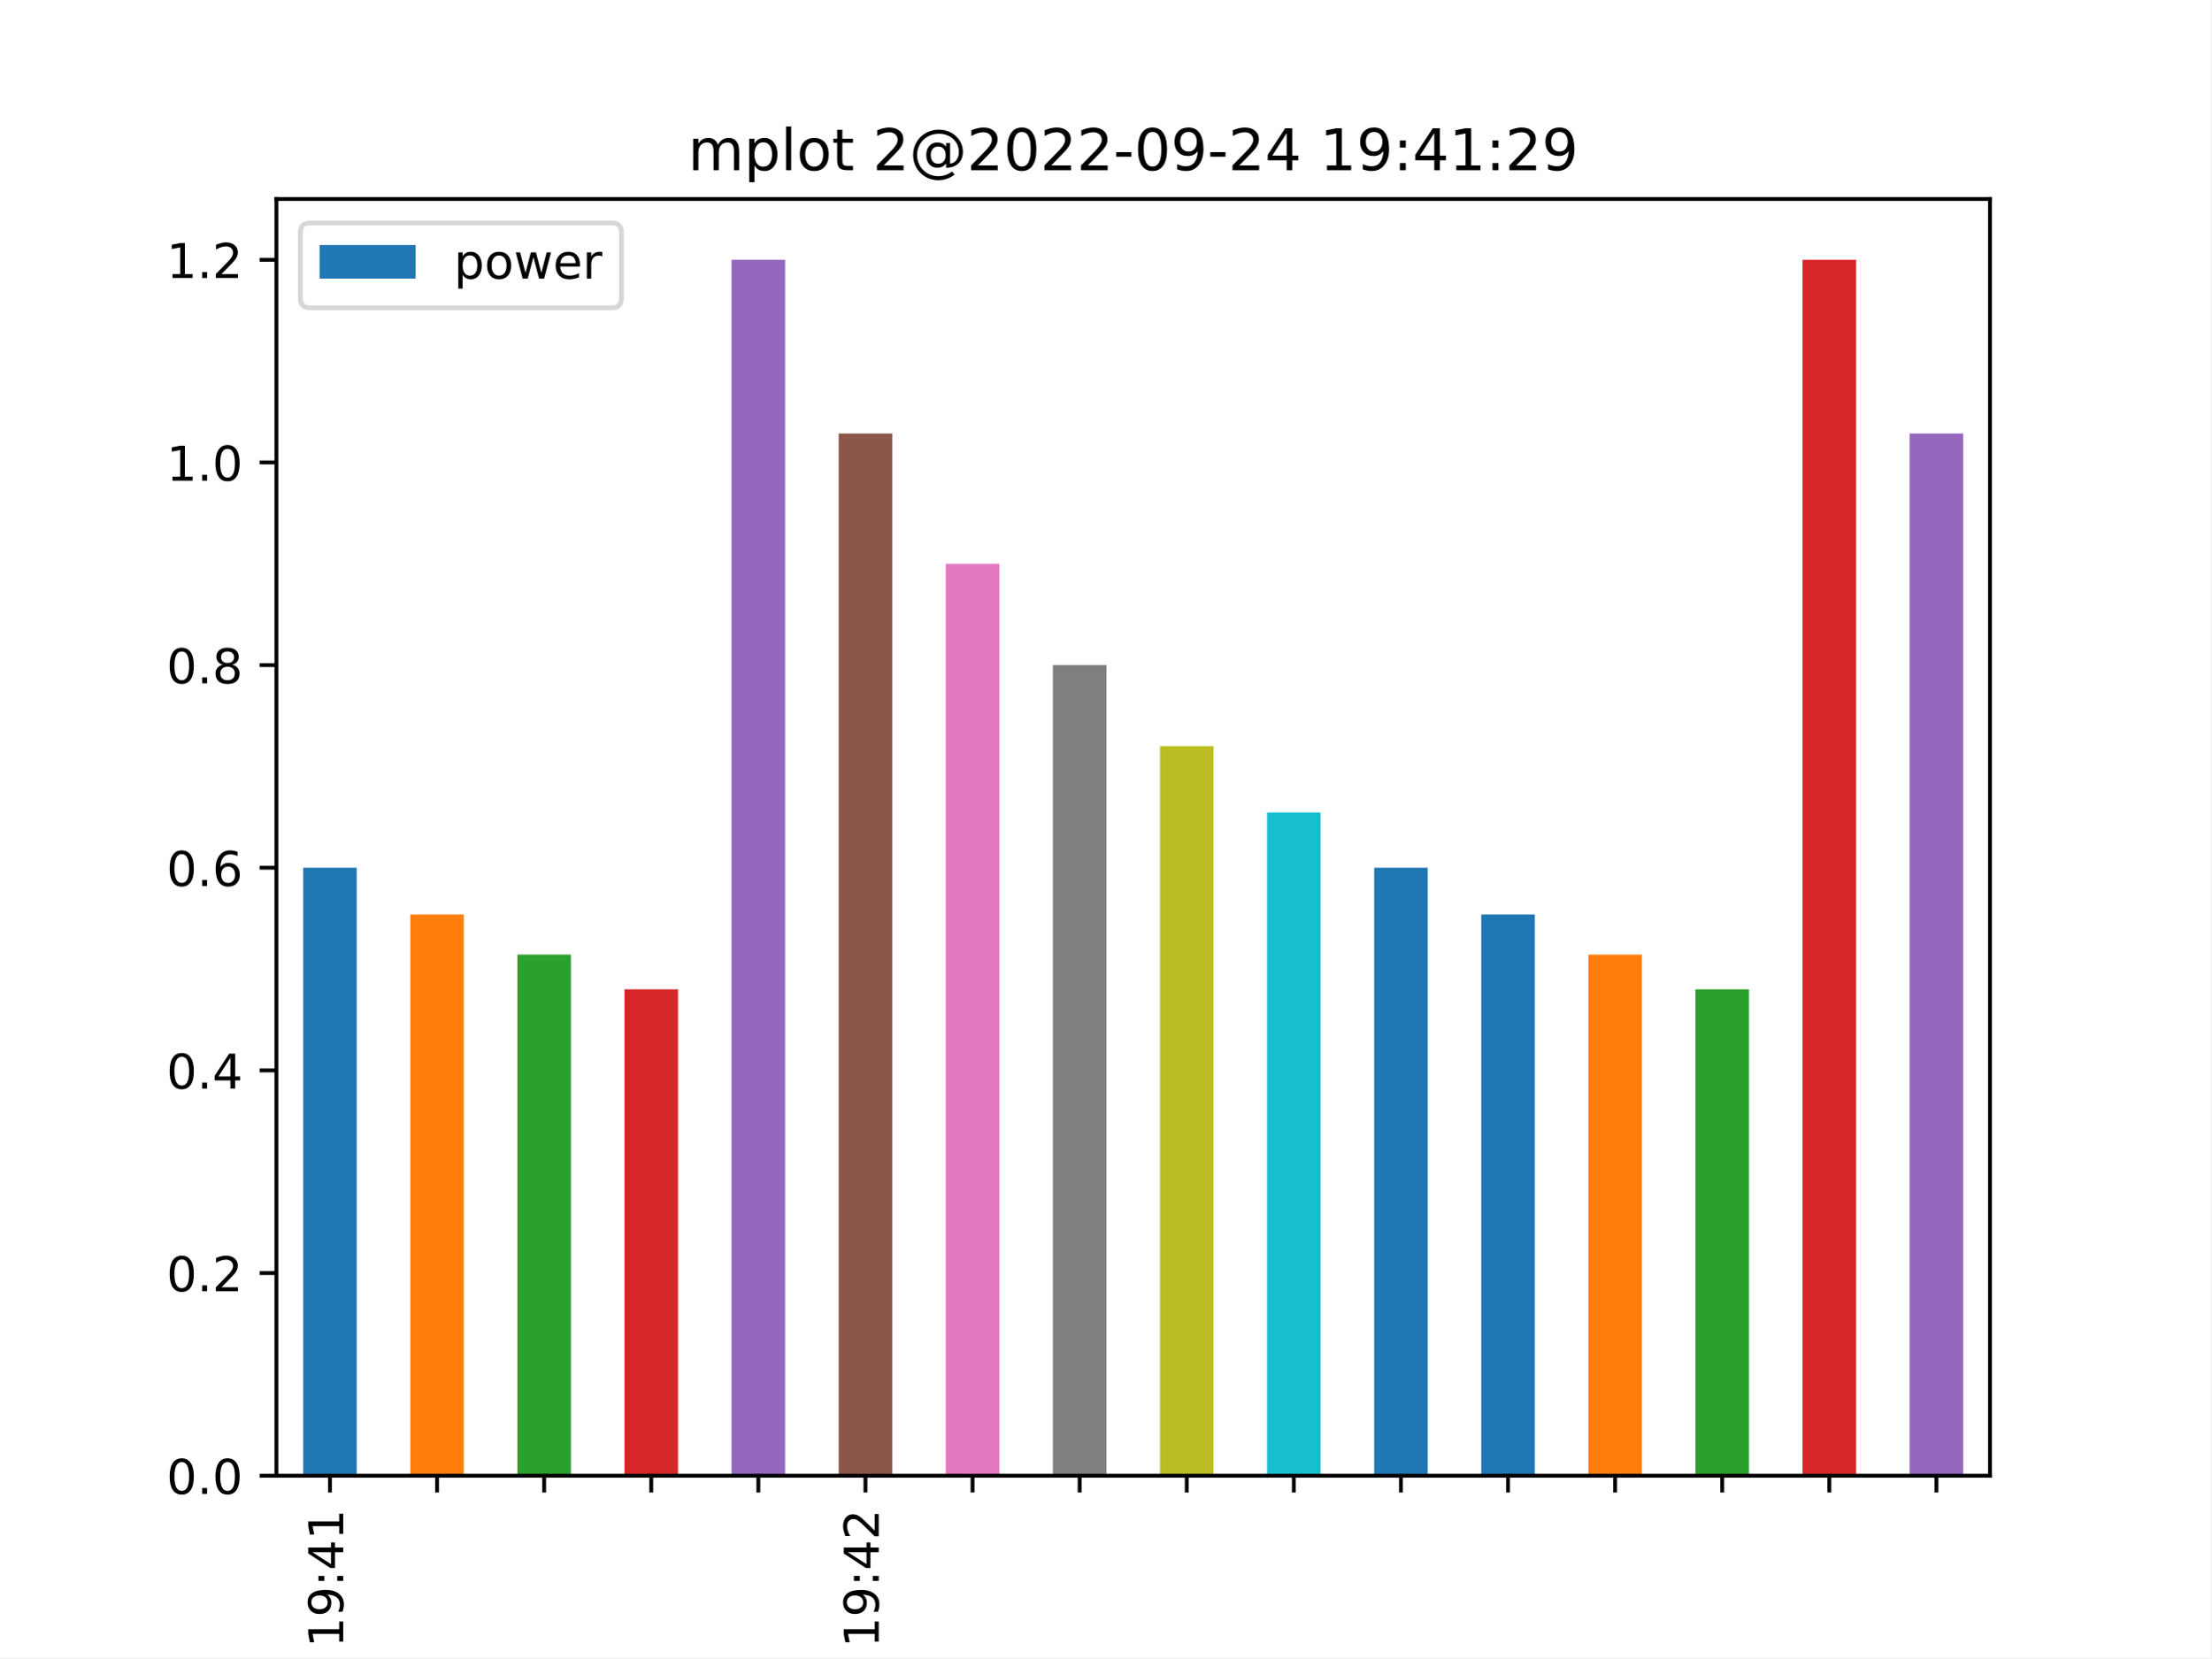
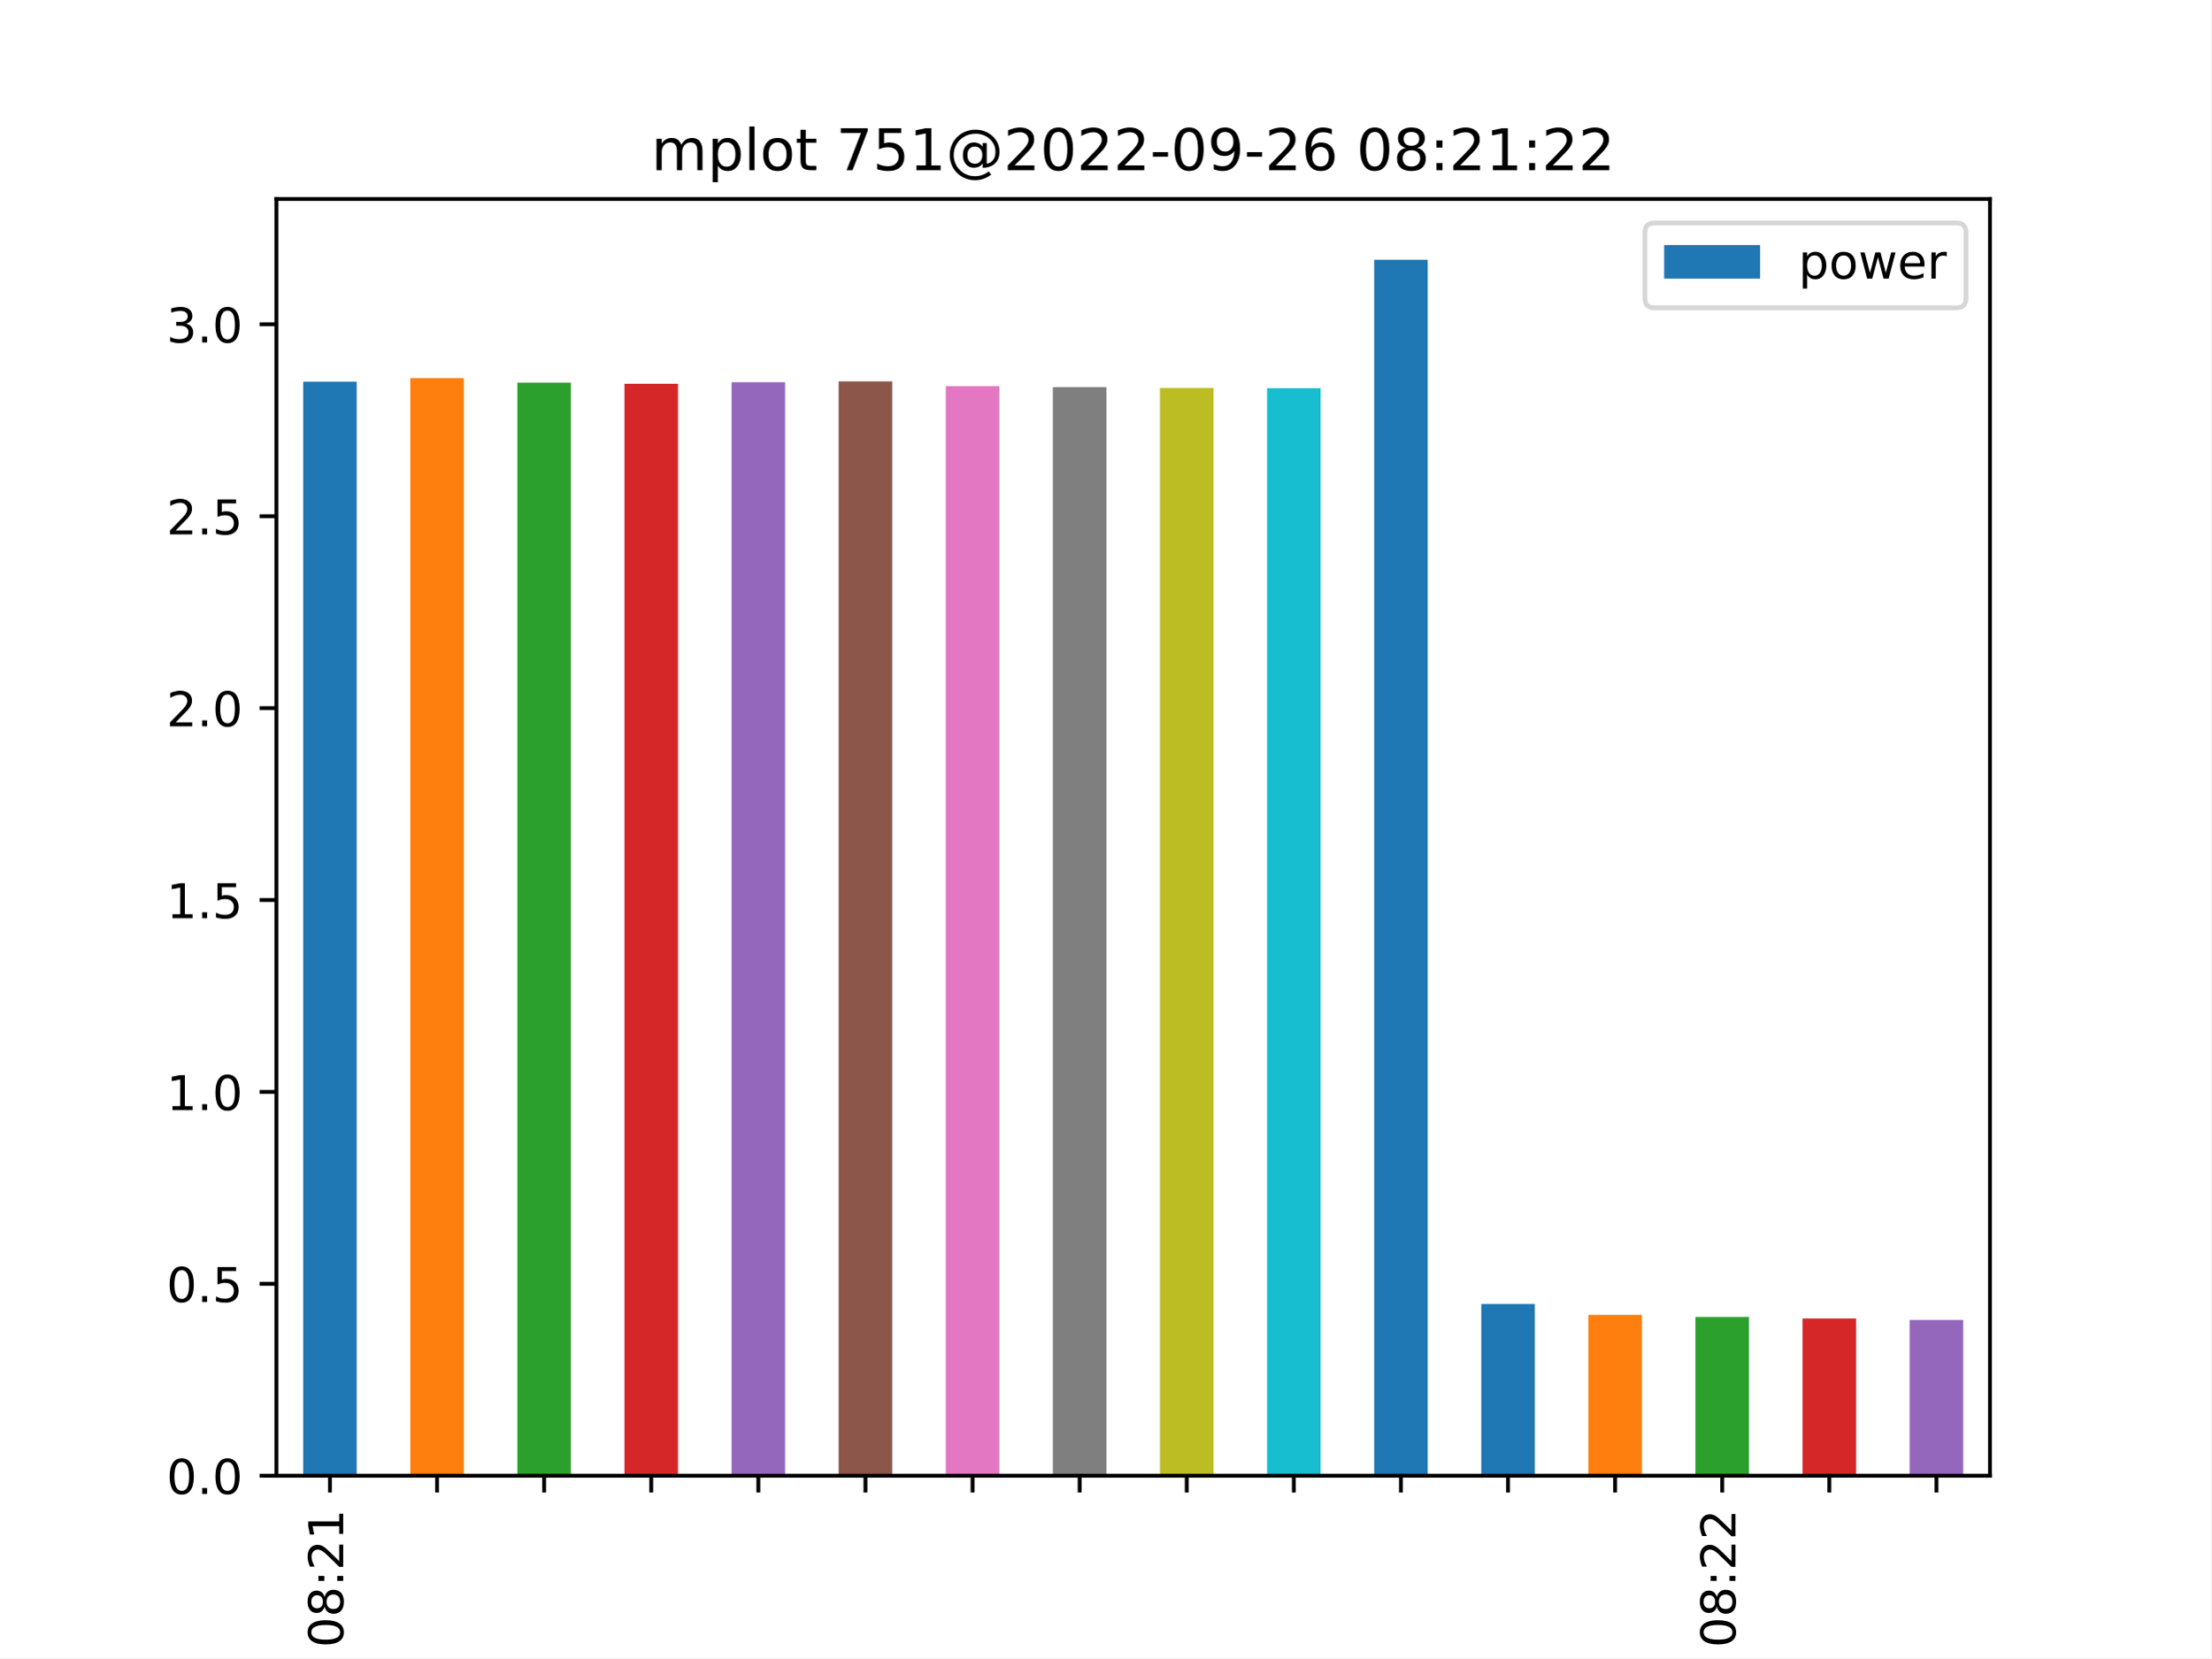
<svg xmlns="http://www.w3.org/2000/svg" xmlns:xlink="http://www.w3.org/1999/xlink" height="345.6pt" version="1.1" viewBox="0 0 460.8 345.6" width="460.8pt">
  <defs>
    <style type="text/css">
*{stroke-linecap:butt;stroke-linejoin:round;}
  </style>
  </defs>
  <g id="figure_1">
    <g id="patch_1">
      <path d="M 0 345.6  L 460.8 345.6  L 460.8 0  L 0 0  z " style="fill:#ffffff;" />
    </g>
    <g id="axes_1">
      <g id="patch_2">
        <path d="M 57.6 307.584  L 414.72 307.584  L 414.72 41.472  L 57.6 41.472  z " style="fill:#ffffff;" />
      </g>
      <g id="patch_3">
-         <path clip-path="url(#p7c3f8e874b)" d="M 63.18 307.584  L 74.34 307.584  L 74.34 180.864  L 63.18 180.864  z " style="fill:#1f77b4;" />
+         <path clip-path="url(#p97a35f320f)" d="M 63.18 307.584  L 74.34 307.584  L 74.34 79.549  L 63.18 79.549  z " style="fill:#1f77b4;" />
      </g>
      <g id="patch_4">
-         <path clip-path="url(#p7c3f8e874b)" d="M 85.5 307.584  L 96.66 307.584  L 96.66 190.612  L 85.5 190.612  z " style="fill:#ff7f0e;" />
+         <path clip-path="url(#p97a35f320f)" d="M 85.5 307.584  L 96.66 307.584  L 96.66 78.802  L 85.5 78.802  z " style="fill:#ff7f0e;" />
      </g>
      <g id="patch_5">
-         <path clip-path="url(#p7c3f8e874b)" d="M 107.82 307.584  L 118.98 307.584  L 118.98 198.967  L 107.82 198.967  z " style="fill:#2ca02c;" />
+         <path clip-path="url(#p97a35f320f)" d="M 107.82 307.584  L 118.98 307.584  L 118.98 79.747  L 107.82 79.747  z " style="fill:#2ca02c;" />
      </g>
      <g id="patch_6">
-         <path clip-path="url(#p7c3f8e874b)" d="M 130.14 307.584  L 141.3 307.584  L 141.3 206.208  L 130.14 206.208  z " style="fill:#d62728;" />
+         <path clip-path="url(#p97a35f320f)" d="M 130.14 307.584  L 141.3 307.584  L 141.3 79.978  L 130.14 79.978  z " style="fill:#d62728;" />
      </g>
      <g id="patch_7">
-         <path clip-path="url(#p7c3f8e874b)" d="M 152.46 307.584  L 163.62 307.584  L 163.62 54.144  L 152.46 54.144  z " style="fill:#9467bd;" />
+         <path clip-path="url(#p97a35f320f)" d="M 152.46 307.584  L 163.62 307.584  L 163.62 79.664  L 152.46 79.664  z " style="fill:#9467bd;" />
      </g>
      <g id="patch_8">
-         <path clip-path="url(#p7c3f8e874b)" d="M 174.78 307.584  L 185.94 307.584  L 185.94 90.35  L 174.78 90.35  z " style="fill:#8c564b;" />
+         <path clip-path="url(#p97a35f320f)" d="M 174.78 307.584  L 185.94 307.584  L 185.94 79.496  L 174.78 79.496  z " style="fill:#8c564b;" />
      </g>
      <g id="patch_9">
-         <path clip-path="url(#p7c3f8e874b)" d="M 197.1 307.584  L 208.26 307.584  L 208.26 117.504  L 197.1 117.504  z " style="fill:#e377c2;" />
+         <path clip-path="url(#p97a35f320f)" d="M 197.1 307.584  L 208.26 307.584  L 208.26 80.471  L 197.1 80.471  z " style="fill:#e377c2;" />
      </g>
      <g id="patch_10">
-         <path clip-path="url(#p7c3f8e874b)" d="M 219.42 307.584  L 230.58 307.584  L 230.58 138.624  L 219.42 138.624  z " style="fill:#7f7f7f;" />
+         <path clip-path="url(#p97a35f320f)" d="M 219.42 307.584  L 230.58 307.584  L 230.58 80.687  L 219.42 80.687  z " style="fill:#7f7f7f;" />
      </g>
      <g id="patch_11">
-         <path clip-path="url(#p7c3f8e874b)" d="M 241.74 307.584  L 252.9 307.584  L 252.9 155.52  L 241.74 155.52  z " style="fill:#bcbd22;" />
+         <path clip-path="url(#p97a35f320f)" d="M 241.74 307.584  L 252.9 307.584  L 252.9 80.85  L 241.74 80.85  z " style="fill:#bcbd22;" />
      </g>
      <g id="patch_12">
-         <path clip-path="url(#p7c3f8e874b)" d="M 264.06 307.584  L 275.22 307.584  L 275.22 169.344  L 264.06 169.344  z " style="fill:#17becf;" />
+         <path clip-path="url(#p97a35f320f)" d="M 264.06 307.584  L 275.22 307.584  L 275.22 80.903  L 264.06 80.903  z " style="fill:#17becf;" />
      </g>
      <g id="patch_13">
-         <path clip-path="url(#p7c3f8e874b)" d="M 286.38 307.584  L 297.54 307.584  L 297.54 180.864  L 286.38 180.864  z " style="fill:#1f77b4;" />
+         <path clip-path="url(#p97a35f320f)" d="M 286.38 307.584  L 297.54 307.584  L 297.54 54.144  L 286.38 54.144  z " style="fill:#1f77b4;" />
      </g>
      <g id="patch_14">
-         <path clip-path="url(#p7c3f8e874b)" d="M 308.7 307.584  L 319.86 307.584  L 319.86 190.612  L 308.7 190.612  z " style="fill:#1f77b4;" />
+         <path clip-path="url(#p97a35f320f)" d="M 308.7 307.584  L 319.86 307.584  L 319.86 271.782  L 308.7 271.782  z " style="fill:#1f77b4;" />
      </g>
      <g id="patch_15">
-         <path clip-path="url(#p7c3f8e874b)" d="M 331.02 307.584  L 342.18 307.584  L 342.18 198.967  L 331.02 198.967  z " style="fill:#ff7f0e;" />
+         <path clip-path="url(#p97a35f320f)" d="M 331.02 307.584  L 342.18 307.584  L 342.18 274.055  L 331.02 274.055  z " style="fill:#ff7f0e;" />
      </g>
      <g id="patch_16">
-         <path clip-path="url(#p7c3f8e874b)" d="M 353.34 307.584  L 364.5 307.584  L 364.5 206.208  L 353.34 206.208  z " style="fill:#2ca02c;" />
+         <path clip-path="url(#p97a35f320f)" d="M 353.34 307.584  L 364.5 307.584  L 364.5 274.498  L 353.34 274.498  z " style="fill:#2ca02c;" />
      </g>
      <g id="patch_17">
-         <path clip-path="url(#p7c3f8e874b)" d="M 375.66 307.584  L 386.82 307.584  L 386.82 54.144  L 375.66 54.144  z " style="fill:#d62728;" />
+         <path clip-path="url(#p97a35f320f)" d="M 375.66 307.584  L 386.82 307.584  L 386.82 274.813  L 375.66 274.813  z " style="fill:#d62728;" />
      </g>
      <g id="patch_18">
-         <path clip-path="url(#p7c3f8e874b)" d="M 397.98 307.584  L 409.14 307.584  L 409.14 90.35  L 397.98 90.35  z " style="fill:#9467bd;" />
+         <path clip-path="url(#p97a35f320f)" d="M 397.98 307.584  L 409.14 307.584  L 409.14 275.113  L 397.98 275.113  z " style="fill:#9467bd;" />
      </g>
      <g id="matplotlib.axis_1">
        <g id="xtick_1">
          <g id="line2d_1">
            <defs>
-               <path d="M 0 0  L 0 3.5  " id="me2e0505a09" style="stroke:#000000;stroke-width:0.8;" />
-             </defs>
-             <g>
-               <use style="stroke:#000000;stroke-width:0.8;" x="68.76" xlink:href="#me2e0505a09" y="307.584" />
+               <path d="M 0 0  L 0 3.5  " id="mdec4cccefd" style="stroke:#000000;stroke-width:0.8;" />
+             </defs>
+             <g>
+               <use style="stroke:#000000;stroke-width:0.8;" x="68.76" xlink:href="#mdec4cccefd" y="307.584" />
            </g>
          </g>
          <g id="text_1">
            <defs>
+               <path d="M 31.781 66.406  Q 24.172 66.406 20.328 58.906  Q 16.5 51.422 16.5 36.375  Q 16.5 21.391 20.328 13.891  Q 24.172 6.391 31.781 6.391  Q 39.453 6.391 43.281 13.891  Q 47.125 21.391 47.125 36.375  Q 47.125 51.422 43.281 58.906  Q 39.453 66.406 31.781 66.406  z M 31.781 74.219  Q 44.047 74.219 50.516 64.516  Q 56.984 54.828 56.984 36.375  Q 56.984 17.969 50.516 8.266  Q 44.047 -1.422 31.781 -1.422  Q 19.531 -1.422 13.062 8.266  Q 6.594 17.969 6.594 36.375  Q 6.594 54.828 13.062 64.516  Q 19.531 74.219 31.781 74.219  z " id="DejaVuSans-30" />
+               <path d="M 31.781 34.625  Q 24.75 34.625 20.719 30.859  Q 16.703 27.094 16.703 20.516  Q 16.703 13.922 20.719 10.156  Q 24.75 6.391 31.781 6.391  Q 38.812 6.391 42.859 10.172  Q 46.922 13.969 46.922 20.516  Q 46.922 27.094 42.891 30.859  Q 38.875 34.625 31.781 34.625  z M 21.922 38.812  Q 15.578 40.375 12.031 44.719  Q 8.5 49.078 8.5 55.328  Q 8.5 64.062 14.719 69.141  Q 20.953 74.219 31.781 74.219  Q 42.672 74.219 48.875 69.141  Q 55.078 64.062 55.078 55.328  Q 55.078 49.078 51.531 44.719  Q 48 40.375 41.703 38.812  Q 48.828 37.156 52.797 32.312  Q 56.781 27.484 56.781 20.516  Q 56.781 9.906 50.312 4.234  Q 43.844 -1.422 31.781 -1.422  Q 19.734 -1.422 13.25 4.234  Q 6.781 9.906 6.781 20.516  Q 6.781 27.484 10.781 32.312  Q 14.797 37.156 21.922 38.812  z M 18.312 54.391  Q 18.312 48.734 21.844 45.562  Q 25.391 42.391 31.781 42.391  Q 38.141 42.391 41.719 45.562  Q 45.312 48.734 45.312 54.391  Q 45.312 60.062 41.719 63.234  Q 38.141 66.406 31.781 66.406  Q 25.391 66.406 21.844 63.234  Q 18.312 60.062 18.312 54.391  z " id="DejaVuSans-38" />
+               <path d="M 11.719 12.406  L 22.016 12.406  L 22.016 0  L 11.719 0  z M 11.719 51.703  L 22.016 51.703  L 22.016 39.312  L 11.719 39.312  z " id="DejaVuSans-3a" />
+               <path d="M 19.188 8.297  L 53.609 8.297  L 53.609 0  L 7.328 0  L 7.328 8.297  Q 12.938 14.109 22.625 23.891  Q 32.328 33.688 34.812 36.531  Q 39.547 41.844 41.422 45.531  Q 43.312 49.219 43.312 52.781  Q 43.312 58.594 39.234 62.25  Q 35.156 65.922 28.609 65.922  Q 23.969 65.922 18.812 64.312  Q 13.672 62.703 7.812 59.422  L 7.812 69.391  Q 13.766 71.781 18.938 73  Q 24.125 74.219 28.422 74.219  Q 39.75 74.219 46.484 68.547  Q 53.219 62.891 53.219 53.422  Q 53.219 48.922 51.531 44.891  Q 49.859 40.875 45.406 35.406  Q 44.188 33.984 37.641 27.219  Q 31.109 20.453 19.188 8.297  z " id="DejaVuSans-32" />
              <path d="M 12.406 8.297  L 28.516 8.297  L 28.516 63.922  L 10.984 60.406  L 10.984 69.391  L 28.422 72.906  L 38.281 72.906  L 38.281 8.297  L 54.391 8.297  L 54.391 0  L 12.406 0  z " id="DejaVuSans-31" />
-               <path d="M 10.984 1.516  L 10.984 10.5  Q 14.703 8.734 18.5 7.812  Q 22.312 6.891 25.984 6.891  Q 35.75 6.891 40.891 13.453  Q 46.047 20.016 46.781 33.406  Q 43.953 29.203 39.594 26.953  Q 35.25 24.703 29.984 24.703  Q 19.047 24.703 12.672 31.312  Q 6.297 37.938 6.297 49.422  Q 6.297 60.641 12.938 67.422  Q 19.578 74.219 30.609 74.219  Q 43.266 74.219 49.922 64.516  Q 56.594 54.828 56.594 36.375  Q 56.594 19.141 48.406 8.859  Q 40.234 -1.422 26.422 -1.422  Q 22.703 -1.422 18.891 -0.688  Q 15.094 0.047 10.984 1.516  z M 30.609 32.422  Q 37.25 32.422 41.125 36.953  Q 45.016 41.5 45.016 49.422  Q 45.016 57.281 41.125 61.844  Q 37.25 66.406 30.609 66.406  Q 23.969 66.406 20.094 61.844  Q 16.219 57.281 16.219 49.422  Q 16.219 41.5 20.094 36.953  Q 23.969 32.422 30.609 32.422  z " id="DejaVuSans-39" />
-               <path d="M 11.719 12.406  L 22.016 12.406  L 22.016 0  L 11.719 0  z M 11.719 51.703  L 22.016 51.703  L 22.016 39.312  L 11.719 39.312  z " id="DejaVuSans-3a" />
-               <path d="M 37.797 64.312  L 12.891 25.391  L 37.797 25.391  z M 35.203 72.906  L 47.609 72.906  L 47.609 25.391  L 58.016 25.391  L 58.016 17.188  L 47.609 17.188  L 47.609 0  L 37.797 0  L 37.797 17.188  L 4.891 17.188  L 4.891 26.703  z " id="DejaVuSans-34" />
            </defs>
            <g transform="translate(71.51937 343.4028)rotate(-90)scale(0.1 -0.1)">
-               <use xlink:href="#DejaVuSans-31" />
-               <use x="63.623" xlink:href="#DejaVuSans-39" />
+               <use xlink:href="#DejaVuSans-30" />
+               <use x="63.623" xlink:href="#DejaVuSans-38" />
              <use x="127.246" xlink:href="#DejaVuSans-3a" />
-               <use x="160.938" xlink:href="#DejaVuSans-34" />
+               <use x="160.938" xlink:href="#DejaVuSans-32" />
              <use x="224.561" xlink:href="#DejaVuSans-31" />
            </g>
          </g>
        </g>
        <g id="xtick_2">
          <g id="line2d_2">
            <g>
-               <use style="stroke:#000000;stroke-width:0.8;" x="91.08" xlink:href="#me2e0505a09" y="307.584" />
+               <use style="stroke:#000000;stroke-width:0.8;" x="91.08" xlink:href="#mdec4cccefd" y="307.584" />
            </g>
          </g>
        </g>
        <g id="xtick_3">
          <g id="line2d_3">
            <g>
-               <use style="stroke:#000000;stroke-width:0.8;" x="113.4" xlink:href="#me2e0505a09" y="307.584" />
+               <use style="stroke:#000000;stroke-width:0.8;" x="113.4" xlink:href="#mdec4cccefd" y="307.584" />
            </g>
          </g>
        </g>
        <g id="xtick_4">
          <g id="line2d_4">
            <g>
-               <use style="stroke:#000000;stroke-width:0.8;" x="135.72" xlink:href="#me2e0505a09" y="307.584" />
+               <use style="stroke:#000000;stroke-width:0.8;" x="135.72" xlink:href="#mdec4cccefd" y="307.584" />
            </g>
          </g>
        </g>
        <g id="xtick_5">
          <g id="line2d_5">
            <g>
-               <use style="stroke:#000000;stroke-width:0.8;" x="158.04" xlink:href="#me2e0505a09" y="307.584" />
+               <use style="stroke:#000000;stroke-width:0.8;" x="158.04" xlink:href="#mdec4cccefd" y="307.584" />
            </g>
          </g>
        </g>
        <g id="xtick_6">
          <g id="line2d_6">
            <g>
-               <use style="stroke:#000000;stroke-width:0.8;" x="180.36" xlink:href="#me2e0505a09" y="307.584" />
-             </g>
-           </g>
-           <g id="text_2">
-             <defs>
-               <path d="M 19.188 8.297  L 53.609 8.297  L 53.609 0  L 7.328 0  L 7.328 8.297  Q 12.938 14.109 22.625 23.891  Q 32.328 33.688 34.812 36.531  Q 39.547 41.844 41.422 45.531  Q 43.312 49.219 43.312 52.781  Q 43.312 58.594 39.234 62.25  Q 35.156 65.922 28.609 65.922  Q 23.969 65.922 18.812 64.312  Q 13.672 62.703 7.812 59.422  L 7.812 69.391  Q 13.766 71.781 18.938 73  Q 24.125 74.219 28.422 74.219  Q 39.75 74.219 46.484 68.547  Q 53.219 62.891 53.219 53.422  Q 53.219 48.922 51.531 44.891  Q 49.859 40.875 45.406 35.406  Q 44.188 33.984 37.641 27.219  Q 31.109 20.453 19.188 8.297  z " id="DejaVuSans-32" />
-             </defs>
-             <g transform="translate(183.1194 343.4028)rotate(-90)scale(0.1 -0.1)">
-               <use xlink:href="#DejaVuSans-31" />
-               <use x="63.623" xlink:href="#DejaVuSans-39" />
-               <use x="127.246" xlink:href="#DejaVuSans-3a" />
-               <use x="160.938" xlink:href="#DejaVuSans-34" />
-               <use x="224.561" xlink:href="#DejaVuSans-32" />
+               <use style="stroke:#000000;stroke-width:0.8;" x="180.36" xlink:href="#mdec4cccefd" y="307.584" />
            </g>
          </g>
        </g>
        <g id="xtick_7">
          <g id="line2d_7">
            <g>
-               <use style="stroke:#000000;stroke-width:0.8;" x="202.68" xlink:href="#me2e0505a09" y="307.584" />
+               <use style="stroke:#000000;stroke-width:0.8;" x="202.68" xlink:href="#mdec4cccefd" y="307.584" />
            </g>
          </g>
        </g>
        <g id="xtick_8">
          <g id="line2d_8">
            <g>
-               <use style="stroke:#000000;stroke-width:0.8;" x="225" xlink:href="#me2e0505a09" y="307.584" />
+               <use style="stroke:#000000;stroke-width:0.8;" x="225" xlink:href="#mdec4cccefd" y="307.584" />
            </g>
          </g>
        </g>
        <g id="xtick_9">
          <g id="line2d_9">
            <g>
-               <use style="stroke:#000000;stroke-width:0.8;" x="247.32" xlink:href="#me2e0505a09" y="307.584" />
+               <use style="stroke:#000000;stroke-width:0.8;" x="247.32" xlink:href="#mdec4cccefd" y="307.584" />
            </g>
          </g>
        </g>
        <g id="xtick_10">
          <g id="line2d_10">
            <g>
-               <use style="stroke:#000000;stroke-width:0.8;" x="269.64" xlink:href="#me2e0505a09" y="307.584" />
+               <use style="stroke:#000000;stroke-width:0.8;" x="269.64" xlink:href="#mdec4cccefd" y="307.584" />
            </g>
          </g>
        </g>
        <g id="xtick_11">
          <g id="line2d_11">
            <g>
-               <use style="stroke:#000000;stroke-width:0.8;" x="291.96" xlink:href="#me2e0505a09" y="307.584" />
+               <use style="stroke:#000000;stroke-width:0.8;" x="291.96" xlink:href="#mdec4cccefd" y="307.584" />
            </g>
          </g>
        </g>
        <g id="xtick_12">
          <g id="line2d_12">
            <g>
-               <use style="stroke:#000000;stroke-width:0.8;" x="314.28" xlink:href="#me2e0505a09" y="307.584" />
+               <use style="stroke:#000000;stroke-width:0.8;" x="314.28" xlink:href="#mdec4cccefd" y="307.584" />
            </g>
          </g>
        </g>
        <g id="xtick_13">
          <g id="line2d_13">
            <g>
-               <use style="stroke:#000000;stroke-width:0.8;" x="336.6" xlink:href="#me2e0505a09" y="307.584" />
+               <use style="stroke:#000000;stroke-width:0.8;" x="336.6" xlink:href="#mdec4cccefd" y="307.584" />
            </g>
          </g>
        </g>
        <g id="xtick_14">
          <g id="line2d_14">
            <g>
-               <use style="stroke:#000000;stroke-width:0.8;" x="358.92" xlink:href="#me2e0505a09" y="307.584" />
+               <use style="stroke:#000000;stroke-width:0.8;" x="358.92" xlink:href="#mdec4cccefd" y="307.584" />
+             </g>
+           </g>
+           <g id="text_2">
+             <g transform="translate(361.6794 343.4028)rotate(-90)scale(0.1 -0.1)">
+               <use xlink:href="#DejaVuSans-30" />
+               <use x="63.623" xlink:href="#DejaVuSans-38" />
+               <use x="127.246" xlink:href="#DejaVuSans-3a" />
+               <use x="160.938" xlink:href="#DejaVuSans-32" />
+               <use x="224.561" xlink:href="#DejaVuSans-32" />
            </g>
          </g>
        </g>
        <g id="xtick_15">
          <g id="line2d_15">
            <g>
-               <use style="stroke:#000000;stroke-width:0.8;" x="381.24" xlink:href="#me2e0505a09" y="307.584" />
+               <use style="stroke:#000000;stroke-width:0.8;" x="381.24" xlink:href="#mdec4cccefd" y="307.584" />
            </g>
          </g>
        </g>
        <g id="xtick_16">
          <g id="line2d_16">
            <g>
-               <use style="stroke:#000000;stroke-width:0.8;" x="403.56" xlink:href="#me2e0505a09" y="307.584" />
+               <use style="stroke:#000000;stroke-width:0.8;" x="403.56" xlink:href="#mdec4cccefd" y="307.584" />
            </g>
          </g>
        </g>
        <g id="text_3">
          <defs>
            <path d="M 18.312 70.219  L 18.312 54.688  L 36.812 54.688  L 36.812 47.703  L 18.312 47.703  L 18.312 18.016  Q 18.312 11.328 20.141 9.422  Q 21.969 7.516 27.594 7.516  L 36.812 7.516  L 36.812 0  L 27.594 0  Q 17.188 0 13.234 3.875  Q 9.281 7.766 9.281 18.016  L 9.281 47.703  L 2.688 47.703  L 2.688 54.688  L 9.281 54.688  L 9.281 70.219  z " id="DejaVuSans-74" />
            <path d="M 9.422 54.688  L 18.406 54.688  L 18.406 0  L 9.422 0  z M 9.422 75.984  L 18.406 75.984  L 18.406 64.594  L 9.422 64.594  z " id="DejaVuSans-69" />
            <path d="M 52 44.188  Q 55.375 50.25 60.062 53.125  Q 64.75 56 71.094 56  Q 79.641 56 84.281 50.016  Q 88.922 44.047 88.922 33.016  L 88.922 0  L 79.891 0  L 79.891 32.719  Q 79.891 40.578 77.094 44.375  Q 74.312 48.188 68.609 48.188  Q 61.625 48.188 57.562 43.547  Q 53.516 38.922 53.516 30.906  L 53.516 0  L 44.484 0  L 44.484 32.719  Q 44.484 40.625 41.703 44.406  Q 38.922 48.188 33.109 48.188  Q 26.219 48.188 22.156 43.531  Q 18.109 38.875 18.109 30.906  L 18.109 0  L 9.078 0  L 9.078 54.688  L 18.109 54.688  L 18.109 46.188  Q 21.188 51.219 25.484 53.609  Q 29.781 56 35.688 56  Q 41.656 56 45.828 52.969  Q 50 49.953 52 44.188  z " id="DejaVuSans-6d" />
            <path d="M 56.203 29.594  L 56.203 25.203  L 14.891 25.203  Q 15.484 15.922 20.484 11.062  Q 25.484 6.203 34.422 6.203  Q 39.594 6.203 44.453 7.469  Q 49.312 8.734 54.109 11.281  L 54.109 2.781  Q 49.266 0.734 44.188 -0.344  Q 39.109 -1.422 33.891 -1.422  Q 20.797 -1.422 13.156 6.188  Q 5.516 13.812 5.516 26.812  Q 5.516 40.234 12.766 48.109  Q 20.016 56 32.328 56  Q 43.359 56 49.781 48.891  Q 56.203 41.797 56.203 29.594  z M 47.219 32.234  Q 47.125 39.594 43.094 43.984  Q 39.062 48.391 32.422 48.391  Q 24.906 48.391 20.391 44.141  Q 15.875 39.891 15.188 32.172  z " id="DejaVuSans-65" />
          </defs>
          <g transform="translate(224.8639 355.0012)scale(0.1 -0.1)">
            <use xlink:href="#DejaVuSans-74" />
            <use x="39.209" xlink:href="#DejaVuSans-69" />
            <use x="66.992" xlink:href="#DejaVuSans-6d" />
            <use x="164.404" xlink:href="#DejaVuSans-65" />
          </g>
        </g>
      </g>
      <g id="matplotlib.axis_2">
        <g id="ytick_1">
          <g id="line2d_17">
            <defs>
-               <path d="M 0 0  L -3.5 0  " id="mfeebd8d6cf" style="stroke:#000000;stroke-width:0.8;" />
-             </defs>
-             <g>
-               <use style="stroke:#000000;stroke-width:0.8;" x="57.6" xlink:href="#mfeebd8d6cf" y="307.584" />
+               <path d="M 0 0  L -3.5 0  " id="m9d1a5235db" style="stroke:#000000;stroke-width:0.8;" />
+             </defs>
+             <g>
+               <use style="stroke:#000000;stroke-width:0.8;" x="57.6" xlink:href="#m9d1a5235db" y="307.584" />
            </g>
          </g>
          <g id="text_4">
            <defs>
-               <path d="M 31.781 66.406  Q 24.172 66.406 20.328 58.906  Q 16.5 51.422 16.5 36.375  Q 16.5 21.391 20.328 13.891  Q 24.172 6.391 31.781 6.391  Q 39.453 6.391 43.281 13.891  Q 47.125 21.391 47.125 36.375  Q 47.125 51.422 43.281 58.906  Q 39.453 66.406 31.781 66.406  z M 31.781 74.219  Q 44.047 74.219 50.516 64.516  Q 56.984 54.828 56.984 36.375  Q 56.984 17.969 50.516 8.266  Q 44.047 -1.422 31.781 -1.422  Q 19.531 -1.422 13.062 8.266  Q 6.594 17.969 6.594 36.375  Q 6.594 54.828 13.062 64.516  Q 19.531 74.219 31.781 74.219  z " id="DejaVuSans-30" />
              <path d="M 10.688 12.406  L 21 12.406  L 21 0  L 10.688 0  z " id="DejaVuSans-2e" />
            </defs>
            <g transform="translate(34.69687 311.3832)scale(0.1 -0.1)">
              <use xlink:href="#DejaVuSans-30" />
              <use x="63.623" xlink:href="#DejaVuSans-2e" />
              <use x="95.41" xlink:href="#DejaVuSans-30" />
            </g>
          </g>
        </g>
        <g id="ytick_2">
          <g id="line2d_18">
            <g>
-               <use style="stroke:#000000;stroke-width:0.8;" x="57.6" xlink:href="#mfeebd8d6cf" y="265.344" />
+               <use style="stroke:#000000;stroke-width:0.8;" x="57.6" xlink:href="#m9d1a5235db" y="267.584" />
            </g>
          </g>
          <g id="text_5">
-             <g transform="translate(34.69687 269.1432)scale(0.1 -0.1)">
+             <defs>
+               <path d="M 10.797 72.906  L 49.516 72.906  L 49.516 64.594  L 19.828 64.594  L 19.828 46.734  Q 21.969 47.469 24.109 47.828  Q 26.266 48.188 28.422 48.188  Q 40.625 48.188 47.75 41.5  Q 54.891 34.812 54.891 23.391  Q 54.891 11.625 47.562 5.094  Q 40.234 -1.422 26.906 -1.422  Q 22.312 -1.422 17.547 -0.641  Q 12.797 0.141 7.719 1.703  L 7.719 11.625  Q 12.109 9.234 16.797 8.062  Q 21.484 6.891 26.703 6.891  Q 35.156 6.891 40.078 11.328  Q 45.016 15.766 45.016 23.391  Q 45.016 31 40.078 35.438  Q 35.156 39.891 26.703 39.891  Q 22.75 39.891 18.812 39.016  Q 14.891 38.141 10.797 36.281  z " id="DejaVuSans-35" />
+             </defs>
+             <g transform="translate(34.69687 271.383)scale(0.1 -0.1)">
              <use xlink:href="#DejaVuSans-30" />
              <use x="63.623" xlink:href="#DejaVuSans-2e" />
-               <use x="95.41" xlink:href="#DejaVuSans-32" />
+               <use x="95.41" xlink:href="#DejaVuSans-35" />
            </g>
          </g>
        </g>
        <g id="ytick_3">
          <g id="line2d_19">
            <g>
-               <use style="stroke:#000000;stroke-width:0.8;" x="57.6" xlink:href="#mfeebd8d6cf" y="223.104" />
+               <use style="stroke:#000000;stroke-width:0.8;" x="57.6" xlink:href="#m9d1a5235db" y="227.583" />
            </g>
          </g>
          <g id="text_6">
-             <g transform="translate(34.69687 226.9032)scale(0.1 -0.1)">
-               <use xlink:href="#DejaVuSans-30" />
-               <use x="63.623" xlink:href="#DejaVuSans-2e" />
-               <use x="95.41" xlink:href="#DejaVuSans-34" />
+             <g transform="translate(34.69687 231.3827)scale(0.1 -0.1)">
+               <use xlink:href="#DejaVuSans-31" />
+               <use x="63.623" xlink:href="#DejaVuSans-2e" />
+               <use x="95.41" xlink:href="#DejaVuSans-30" />
            </g>
          </g>
        </g>
        <g id="ytick_4">
          <g id="line2d_20">
            <g>
-               <use style="stroke:#000000;stroke-width:0.8;" x="57.6" xlink:href="#mfeebd8d6cf" y="180.864" />
+               <use style="stroke:#000000;stroke-width:0.8;" x="57.6" xlink:href="#m9d1a5235db" y="187.583" />
            </g>
          </g>
          <g id="text_7">
-             <defs>
-               <path d="M 33.016 40.375  Q 26.375 40.375 22.484 35.828  Q 18.609 31.297 18.609 23.391  Q 18.609 15.531 22.484 10.953  Q 26.375 6.391 33.016 6.391  Q 39.656 6.391 43.531 10.953  Q 47.406 15.531 47.406 23.391  Q 47.406 31.297 43.531 35.828  Q 39.656 40.375 33.016 40.375  z M 52.594 71.297  L 52.594 62.312  Q 48.875 64.062 45.094 64.984  Q 41.312 65.922 37.594 65.922  Q 27.828 65.922 22.672 59.328  Q 17.531 52.734 16.797 39.406  Q 19.672 43.656 24.016 45.922  Q 28.375 48.188 33.594 48.188  Q 44.578 48.188 50.953 41.516  Q 57.328 34.859 57.328 23.391  Q 57.328 12.156 50.688 5.359  Q 44.047 -1.422 33.016 -1.422  Q 20.359 -1.422 13.672 8.266  Q 6.984 17.969 6.984 36.375  Q 6.984 53.656 15.188 63.938  Q 23.391 74.219 37.203 74.219  Q 40.922 74.219 44.703 73.484  Q 48.484 72.75 52.594 71.297  z " id="DejaVuSans-36" />
-             </defs>
-             <g transform="translate(34.69687 184.6632)scale(0.1 -0.1)">
-               <use xlink:href="#DejaVuSans-30" />
-               <use x="63.623" xlink:href="#DejaVuSans-2e" />
-               <use x="95.41" xlink:href="#DejaVuSans-36" />
+             <g transform="translate(34.69687 191.3825)scale(0.1 -0.1)">
+               <use xlink:href="#DejaVuSans-31" />
+               <use x="63.623" xlink:href="#DejaVuSans-2e" />
+               <use x="95.41" xlink:href="#DejaVuSans-35" />
            </g>
          </g>
        </g>
        <g id="ytick_5">
          <g id="line2d_21">
            <g>
-               <use style="stroke:#000000;stroke-width:0.8;" x="57.6" xlink:href="#mfeebd8d6cf" y="138.624" />
+               <use style="stroke:#000000;stroke-width:0.8;" x="57.6" xlink:href="#m9d1a5235db" y="147.583" />
            </g>
          </g>
          <g id="text_8">
-             <defs>
-               <path d="M 31.781 34.625  Q 24.75 34.625 20.719 30.859  Q 16.703 27.094 16.703 20.516  Q 16.703 13.922 20.719 10.156  Q 24.75 6.391 31.781 6.391  Q 38.812 6.391 42.859 10.172  Q 46.922 13.969 46.922 20.516  Q 46.922 27.094 42.891 30.859  Q 38.875 34.625 31.781 34.625  z M 21.922 38.812  Q 15.578 40.375 12.031 44.719  Q 8.5 49.078 8.5 55.328  Q 8.5 64.062 14.719 69.141  Q 20.953 74.219 31.781 74.219  Q 42.672 74.219 48.875 69.141  Q 55.078 64.062 55.078 55.328  Q 55.078 49.078 51.531 44.719  Q 48 40.375 41.703 38.812  Q 48.828 37.156 52.797 32.312  Q 56.781 27.484 56.781 20.516  Q 56.781 9.906 50.312 4.234  Q 43.844 -1.422 31.781 -1.422  Q 19.734 -1.422 13.25 4.234  Q 6.781 9.906 6.781 20.516  Q 6.781 27.484 10.781 32.312  Q 14.797 37.156 21.922 38.812  z M 18.312 54.391  Q 18.312 48.734 21.844 45.562  Q 25.391 42.391 31.781 42.391  Q 38.141 42.391 41.719 45.562  Q 45.312 48.734 45.312 54.391  Q 45.312 60.062 41.719 63.234  Q 38.141 66.406 31.781 66.406  Q 25.391 66.406 21.844 63.234  Q 18.312 60.062 18.312 54.391  z " id="DejaVuSans-38" />
-             </defs>
-             <g transform="translate(34.69687 142.4232)scale(0.1 -0.1)">
-               <use xlink:href="#DejaVuSans-30" />
-               <use x="63.623" xlink:href="#DejaVuSans-2e" />
-               <use x="95.41" xlink:href="#DejaVuSans-38" />
+             <g transform="translate(34.69687 151.3822)scale(0.1 -0.1)">
+               <use xlink:href="#DejaVuSans-32" />
+               <use x="63.623" xlink:href="#DejaVuSans-2e" />
+               <use x="95.41" xlink:href="#DejaVuSans-30" />
            </g>
          </g>
        </g>
        <g id="ytick_6">
          <g id="line2d_22">
            <g>
-               <use style="stroke:#000000;stroke-width:0.8;" x="57.6" xlink:href="#mfeebd8d6cf" y="96.384" />
+               <use style="stroke:#000000;stroke-width:0.8;" x="57.6" xlink:href="#m9d1a5235db" y="107.583" />
            </g>
          </g>
          <g id="text_9">
-             <g transform="translate(34.69687 100.1832)scale(0.1 -0.1)">
-               <use xlink:href="#DejaVuSans-31" />
-               <use x="63.623" xlink:href="#DejaVuSans-2e" />
-               <use x="95.41" xlink:href="#DejaVuSans-30" />
+             <g transform="translate(34.69687 111.3819)scale(0.1 -0.1)">
+               <use xlink:href="#DejaVuSans-32" />
+               <use x="63.623" xlink:href="#DejaVuSans-2e" />
+               <use x="95.41" xlink:href="#DejaVuSans-35" />
            </g>
          </g>
        </g>
        <g id="ytick_7">
          <g id="line2d_23">
            <g>
-               <use style="stroke:#000000;stroke-width:0.8;" x="57.6" xlink:href="#mfeebd8d6cf" y="54.144" />
+               <use style="stroke:#000000;stroke-width:0.8;" x="57.6" xlink:href="#m9d1a5235db" y="67.582" />
            </g>
          </g>
          <g id="text_10">
-             <g transform="translate(34.69687 57.94322)scale(0.1 -0.1)">
-               <use xlink:href="#DejaVuSans-31" />
-               <use x="63.623" xlink:href="#DejaVuSans-2e" />
-               <use x="95.41" xlink:href="#DejaVuSans-32" />
+             <defs>
+               <path d="M 40.578 39.312  Q 47.656 37.797 51.625 33  Q 55.609 28.219 55.609 21.188  Q 55.609 10.406 48.188 4.484  Q 40.766 -1.422 27.094 -1.422  Q 22.516 -1.422 17.656 -0.516  Q 12.797 0.391 7.625 2.203  L 7.625 11.719  Q 11.719 9.328 16.594 8.109  Q 21.484 6.891 26.812 6.891  Q 36.078 6.891 40.938 10.547  Q 45.797 14.203 45.797 21.188  Q 45.797 27.641 41.281 31.266  Q 36.766 34.906 28.719 34.906  L 20.219 34.906  L 20.219 43.016  L 29.109 43.016  Q 36.375 43.016 40.234 45.922  Q 44.094 48.828 44.094 54.297  Q 44.094 59.906 40.109 62.906  Q 36.141 65.922 28.719 65.922  Q 24.656 65.922 20.016 65.031  Q 15.375 64.156 9.812 62.312  L 9.812 71.094  Q 15.438 72.656 20.344 73.438  Q 25.25 74.219 29.594 74.219  Q 40.828 74.219 47.359 69.109  Q 53.906 64.016 53.906 55.328  Q 53.906 49.266 50.438 45.094  Q 46.969 40.922 40.578 39.312  z " id="DejaVuSans-33" />
+             </defs>
+             <g transform="translate(34.69687 71.38169)scale(0.1 -0.1)">
+               <use xlink:href="#DejaVuSans-33" />
+               <use x="63.623" xlink:href="#DejaVuSans-2e" />
+               <use x="95.41" xlink:href="#DejaVuSans-30" />
            </g>
          </g>
        </g>
      </g>
      <g id="patch_19">
        <path d="M 57.6 307.584  L 57.6 41.472  " style="fill:none;stroke:#000000;stroke-linecap:square;stroke-linejoin:miter;stroke-width:0.8;" />
      </g>
      <g id="patch_20">
        <path d="M 414.72 307.584  L 414.72 41.472  " style="fill:none;stroke:#000000;stroke-linecap:square;stroke-linejoin:miter;stroke-width:0.8;" />
      </g>
      <g id="patch_21">
        <path d="M 57.6 307.584  L 414.72 307.584  " style="fill:none;stroke:#000000;stroke-linecap:square;stroke-linejoin:miter;stroke-width:0.8;" />
      </g>
      <g id="patch_22">
        <path d="M 57.6 41.472  L 414.72 41.472  " style="fill:none;stroke:#000000;stroke-linecap:square;stroke-linejoin:miter;stroke-width:0.8;" />
      </g>
      <g id="text_11">
        <defs>
          <path d="M 18.109 8.203  L 18.109 -20.797  L 9.078 -20.797  L 9.078 54.688  L 18.109 54.688  L 18.109 46.391  Q 20.953 51.266 25.266 53.625  Q 29.594 56 35.594 56  Q 45.562 56 51.781 48.094  Q 58.016 40.188 58.016 27.297  Q 58.016 14.406 51.781 6.484  Q 45.562 -1.422 35.594 -1.422  Q 29.594 -1.422 25.266 0.953  Q 20.953 3.328 18.109 8.203  z M 48.688 27.297  Q 48.688 37.203 44.609 42.844  Q 40.531 48.484 33.406 48.484  Q 26.266 48.484 22.188 42.844  Q 18.109 37.203 18.109 27.297  Q 18.109 17.391 22.188 11.75  Q 26.266 6.109 33.406 6.109  Q 40.531 6.109 44.609 11.75  Q 48.688 17.391 48.688 27.297  z " id="DejaVuSans-70" />
          <path d="M 9.422 75.984  L 18.406 75.984  L 18.406 0  L 9.422 0  z " id="DejaVuSans-6c" />
          <path d="M 30.609 48.391  Q 23.391 48.391 19.188 42.75  Q 14.984 37.109 14.984 27.297  Q 14.984 17.484 19.156 11.844  Q 23.344 6.203 30.609 6.203  Q 37.797 6.203 41.984 11.859  Q 46.188 17.531 46.188 27.297  Q 46.188 37.016 41.984 42.703  Q 37.797 48.391 30.609 48.391  z M 30.609 56  Q 42.328 56 49.016 48.375  Q 55.719 40.766 55.719 27.297  Q 55.719 13.875 49.016 6.219  Q 42.328 -1.422 30.609 -1.422  Q 18.844 -1.422 12.172 6.219  Q 5.516 13.875 5.516 27.297  Q 5.516 40.766 12.172 48.375  Q 18.844 56 30.609 56  z " id="DejaVuSans-6f" />
          <path id="DejaVuSans-20" />
+           <path d="M 8.203 72.906  L 55.078 72.906  L 55.078 68.703  L 28.609 0  L 18.312 0  L 43.219 64.594  L 8.203 64.594  z " id="DejaVuSans-37" />
          <path d="M 37.203 26.219  Q 37.203 19.234 40.672 15.25  Q 44.141 11.281 50.203 11.281  Q 56.203 11.281 59.641 15.281  Q 63.094 19.281 63.094 26.219  Q 63.094 33.062 59.578 37.078  Q 56.062 41.109 50.094 41.109  Q 44.188 41.109 40.688 37.109  Q 37.203 33.109 37.203 26.219  z M 63.812 11.625  Q 60.891 7.859 57.109 6.078  Q 53.328 4.297 48.297 4.297  Q 39.891 4.297 34.641 10.375  Q 29.391 16.453 29.391 26.219  Q 29.391 35.984 34.656 42.078  Q 39.938 48.188 48.297 48.188  Q 53.328 48.188 57.125 46.359  Q 60.938 44.531 63.812 40.828  L 63.812 47.219  L 70.797 47.219  L 70.797 11.281  Q 77.938 12.359 81.953 17.797  Q 85.984 23.25 85.984 31.891  Q 85.984 37.109 84.438 41.703  Q 82.906 46.297 79.781 50.203  Q 74.703 56.594 67.406 59.984  Q 60.109 63.375 51.516 63.375  Q 45.516 63.375 39.984 61.781  Q 34.469 60.203 29.781 57.078  Q 22.125 52.094 17.797 44.016  Q 13.484 35.938 13.484 26.516  Q 13.484 18.75 16.281 11.953  Q 19.094 5.172 24.422 0  Q 29.547 -5.078 36.281 -7.734  Q 43.016 -10.406 50.688 -10.406  Q 56.984 -10.406 63.062 -8.281  Q 69.141 -6.156 74.219 -2.203  L 78.609 -7.625  Q 72.516 -12.359 65.312 -14.875  Q 58.109 -17.391 50.688 -17.391  Q 41.656 -17.391 33.641 -14.188  Q 25.641 -10.984 19.391 -4.891  Q 13.141 1.219 9.859 9.25  Q 6.594 17.281 6.594 26.516  Q 6.594 35.406 9.906 43.453  Q 13.234 51.516 19.391 57.625  Q 25.688 63.812 33.938 67.109  Q 42.188 70.406 51.422 70.406  Q 61.766 70.406 70.625 66.156  Q 79.5 61.922 85.5 54.109  Q 89.156 49.312 91.078 43.703  Q 93.016 38.094 93.016 32.078  Q 93.016 19.234 85.25 11.812  Q 77.484 4.391 63.812 4.109  z " id="DejaVuSans-40" />
          <path d="M 4.891 31.391  L 31.203 31.391  L 31.203 23.391  L 4.891 23.391  z " id="DejaVuSans-2d" />
+           <path d="M 10.984 1.516  L 10.984 10.5  Q 14.703 8.734 18.5 7.812  Q 22.312 6.891 25.984 6.891  Q 35.75 6.891 40.891 13.453  Q 46.047 20.016 46.781 33.406  Q 43.953 29.203 39.594 26.953  Q 35.25 24.703 29.984 24.703  Q 19.047 24.703 12.672 31.312  Q 6.297 37.938 6.297 49.422  Q 6.297 60.641 12.938 67.422  Q 19.578 74.219 30.609 74.219  Q 43.266 74.219 49.922 64.516  Q 56.594 54.828 56.594 36.375  Q 56.594 19.141 48.406 8.859  Q 40.234 -1.422 26.422 -1.422  Q 22.703 -1.422 18.891 -0.688  Q 15.094 0.047 10.984 1.516  z M 30.609 32.422  Q 37.25 32.422 41.125 36.953  Q 45.016 41.5 45.016 49.422  Q 45.016 57.281 41.125 61.844  Q 37.25 66.406 30.609 66.406  Q 23.969 66.406 20.094 61.844  Q 16.219 57.281 16.219 49.422  Q 16.219 41.5 20.094 36.953  Q 23.969 32.422 30.609 32.422  z " id="DejaVuSans-39" />
+           <path d="M 33.016 40.375  Q 26.375 40.375 22.484 35.828  Q 18.609 31.297 18.609 23.391  Q 18.609 15.531 22.484 10.953  Q 26.375 6.391 33.016 6.391  Q 39.656 6.391 43.531 10.953  Q 47.406 15.531 47.406 23.391  Q 47.406 31.297 43.531 35.828  Q 39.656 40.375 33.016 40.375  z M 52.594 71.297  L 52.594 62.312  Q 48.875 64.062 45.094 64.984  Q 41.312 65.922 37.594 65.922  Q 27.828 65.922 22.672 59.328  Q 17.531 52.734 16.797 39.406  Q 19.672 43.656 24.016 45.922  Q 28.375 48.188 33.594 48.188  Q 44.578 48.188 50.953 41.516  Q 57.328 34.859 57.328 23.391  Q 57.328 12.156 50.688 5.359  Q 44.047 -1.422 33.016 -1.422  Q 20.359 -1.422 13.672 8.266  Q 6.984 17.969 6.984 36.375  Q 6.984 53.656 15.188 63.938  Q 23.391 74.219 37.203 74.219  Q 40.922 74.219 44.703 73.484  Q 48.484 72.75 52.594 71.297  z " id="DejaVuSans-36" />
        </defs>
-         <g transform="translate(143.3681 35.472)scale(0.12 -0.12)">
+         <g transform="translate(135.7331 35.472)scale(0.12 -0.12)">
          <use xlink:href="#DejaVuSans-6d" />
          <use x="97.412" xlink:href="#DejaVuSans-70" />
          <use x="160.889" xlink:href="#DejaVuSans-6c" />
          <use x="188.672" xlink:href="#DejaVuSans-6f" />
          <use x="249.854" xlink:href="#DejaVuSans-74" />
          <use x="289.062" xlink:href="#DejaVuSans-20" />
-           <use x="320.85" xlink:href="#DejaVuSans-32" />
-           <use x="384.473" xlink:href="#DejaVuSans-40" />
-           <use x="484.473" xlink:href="#DejaVuSans-32" />
-           <use x="548.096" xlink:href="#DejaVuSans-30" />
+           <use x="320.85" xlink:href="#DejaVuSans-37" />
+           <use x="384.473" xlink:href="#DejaVuSans-35" />
+           <use x="448.096" xlink:href="#DejaVuSans-31" />
+           <use x="511.719" xlink:href="#DejaVuSans-40" />
          <use x="611.719" xlink:href="#DejaVuSans-32" />
-           <use x="675.342" xlink:href="#DejaVuSans-32" />
-           <use x="738.965" xlink:href="#DejaVuSans-2d" />
-           <use x="775.049" xlink:href="#DejaVuSans-30" />
-           <use x="838.672" xlink:href="#DejaVuSans-39" />
-           <use x="902.295" xlink:href="#DejaVuSans-2d" />
-           <use x="938.379" xlink:href="#DejaVuSans-32" />
-           <use x="1002.002" xlink:href="#DejaVuSans-34" />
-           <use x="1065.625" xlink:href="#DejaVuSans-20" />
-           <use x="1097.412" xlink:href="#DejaVuSans-31" />
-           <use x="1161.035" xlink:href="#DejaVuSans-39" />
-           <use x="1224.658" xlink:href="#DejaVuSans-3a" />
-           <use x="1258.35" xlink:href="#DejaVuSans-34" />
-           <use x="1321.973" xlink:href="#DejaVuSans-31" />
-           <use x="1385.596" xlink:href="#DejaVuSans-3a" />
-           <use x="1419.287" xlink:href="#DejaVuSans-32" />
-           <use x="1482.91" xlink:href="#DejaVuSans-39" />
+           <use x="675.342" xlink:href="#DejaVuSans-30" />
+           <use x="738.965" xlink:href="#DejaVuSans-32" />
+           <use x="802.588" xlink:href="#DejaVuSans-32" />
+           <use x="866.211" xlink:href="#DejaVuSans-2d" />
+           <use x="902.295" xlink:href="#DejaVuSans-30" />
+           <use x="965.918" xlink:href="#DejaVuSans-39" />
+           <use x="1029.541" xlink:href="#DejaVuSans-2d" />
+           <use x="1065.625" xlink:href="#DejaVuSans-32" />
+           <use x="1129.248" xlink:href="#DejaVuSans-36" />
+           <use x="1192.871" xlink:href="#DejaVuSans-20" />
+           <use x="1224.658" xlink:href="#DejaVuSans-30" />
+           <use x="1288.281" xlink:href="#DejaVuSans-38" />
+           <use x="1351.904" xlink:href="#DejaVuSans-3a" />
+           <use x="1385.596" xlink:href="#DejaVuSans-32" />
+           <use x="1449.219" xlink:href="#DejaVuSans-31" />
+           <use x="1512.842" xlink:href="#DejaVuSans-3a" />
+           <use x="1546.533" xlink:href="#DejaVuSans-32" />
+           <use x="1610.156" xlink:href="#DejaVuSans-32" />
        </g>
      </g>
      <g id="legend_1">
        <g id="patch_23">
-           <path d="M 64.6 64.15  L 127.509 64.15  Q 129.509 64.15 129.509 62.15  L 129.509 48.472  Q 129.509 46.472 127.509 46.472  L 64.6 46.472  Q 62.6 46.472 62.6 48.472  L 62.6 62.15  Q 62.6 64.15 64.6 64.15  z " style="fill:#ffffff;opacity:0.8;stroke:#cccccc;stroke-linejoin:miter;" />
+           <path d="M 344.811 64.15  L 407.72 64.15  Q 409.72 64.15 409.72 62.15  L 409.72 48.472  Q 409.72 46.472 407.72 46.472  L 344.811 46.472  Q 342.811 46.472 342.811 48.472  L 342.811 62.15  Q 342.811 64.15 344.811 64.15  z " style="fill:#ffffff;opacity:0.8;stroke:#cccccc;stroke-linejoin:miter;" />
        </g>
        <g id="patch_24">
-           <path d="M 66.6 58.07  L 86.6 58.07  L 86.6 51.07  L 66.6 51.07  z " style="fill:#1f77b4;" />
+           <path d="M 346.811 58.07  L 366.811 58.07  L 366.811 51.07  L 346.811 51.07  z " style="fill:#1f77b4;" />
        </g>
        <g id="text_12">
          <defs>
            <path d="M 4.203 54.688  L 13.188 54.688  L 24.422 12.016  L 35.594 54.688  L 46.188 54.688  L 57.422 12.016  L 68.609 54.688  L 77.594 54.688  L 63.281 0  L 52.688 0  L 40.922 44.828  L 29.109 0  L 18.5 0  z " id="DejaVuSans-77" />
            <path d="M 41.109 46.297  Q 39.594 47.172 37.812 47.578  Q 36.031 48 33.891 48  Q 26.266 48 22.188 43.047  Q 18.109 38.094 18.109 28.812  L 18.109 0  L 9.078 0  L 9.078 54.688  L 18.109 54.688  L 18.109 46.188  Q 20.953 51.172 25.484 53.578  Q 30.031 56 36.531 56  Q 37.453 56 38.578 55.875  Q 39.703 55.766 41.062 55.516  z " id="DejaVuSans-72" />
          </defs>
-           <g transform="translate(94.6 58.07044)scale(0.1 -0.1)">
+           <g transform="translate(374.8106 58.07044)scale(0.1 -0.1)">
            <use xlink:href="#DejaVuSans-70" />
            <use x="63.477" xlink:href="#DejaVuSans-6f" />
            <use x="124.658" xlink:href="#DejaVuSans-77" />
            <use x="206.445" xlink:href="#DejaVuSans-65" />
            <use x="267.969" xlink:href="#DejaVuSans-72" />
          </g>
        </g>
      </g>
    </g>
  </g>
  <defs>
-     <clipPath id="p7c3f8e874b">
+     <clipPath id="p97a35f320f">
      <rect height="266.112" width="357.12" x="57.6" y="41.472" />
    </clipPath>
  </defs>
</svg>
